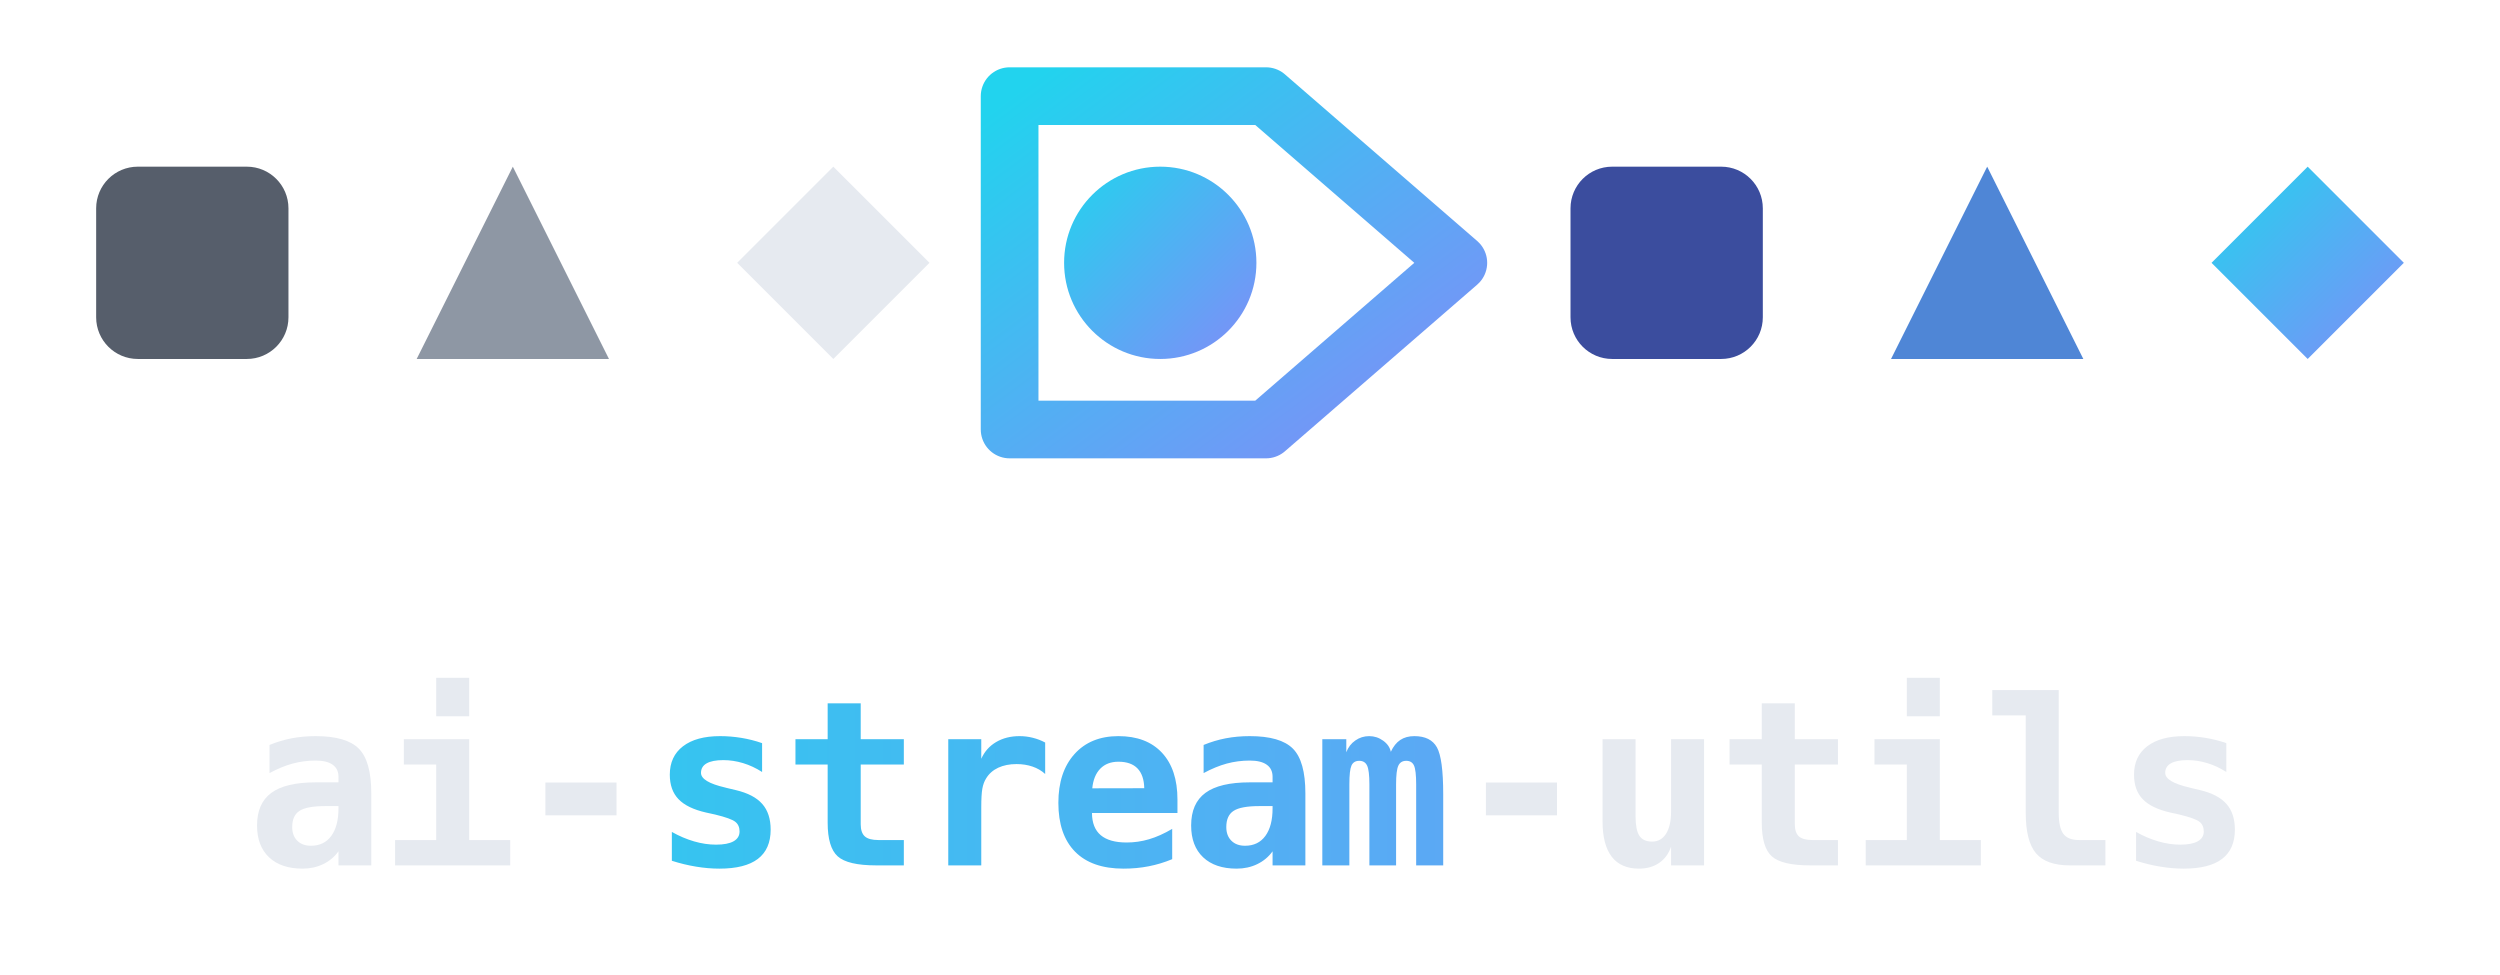
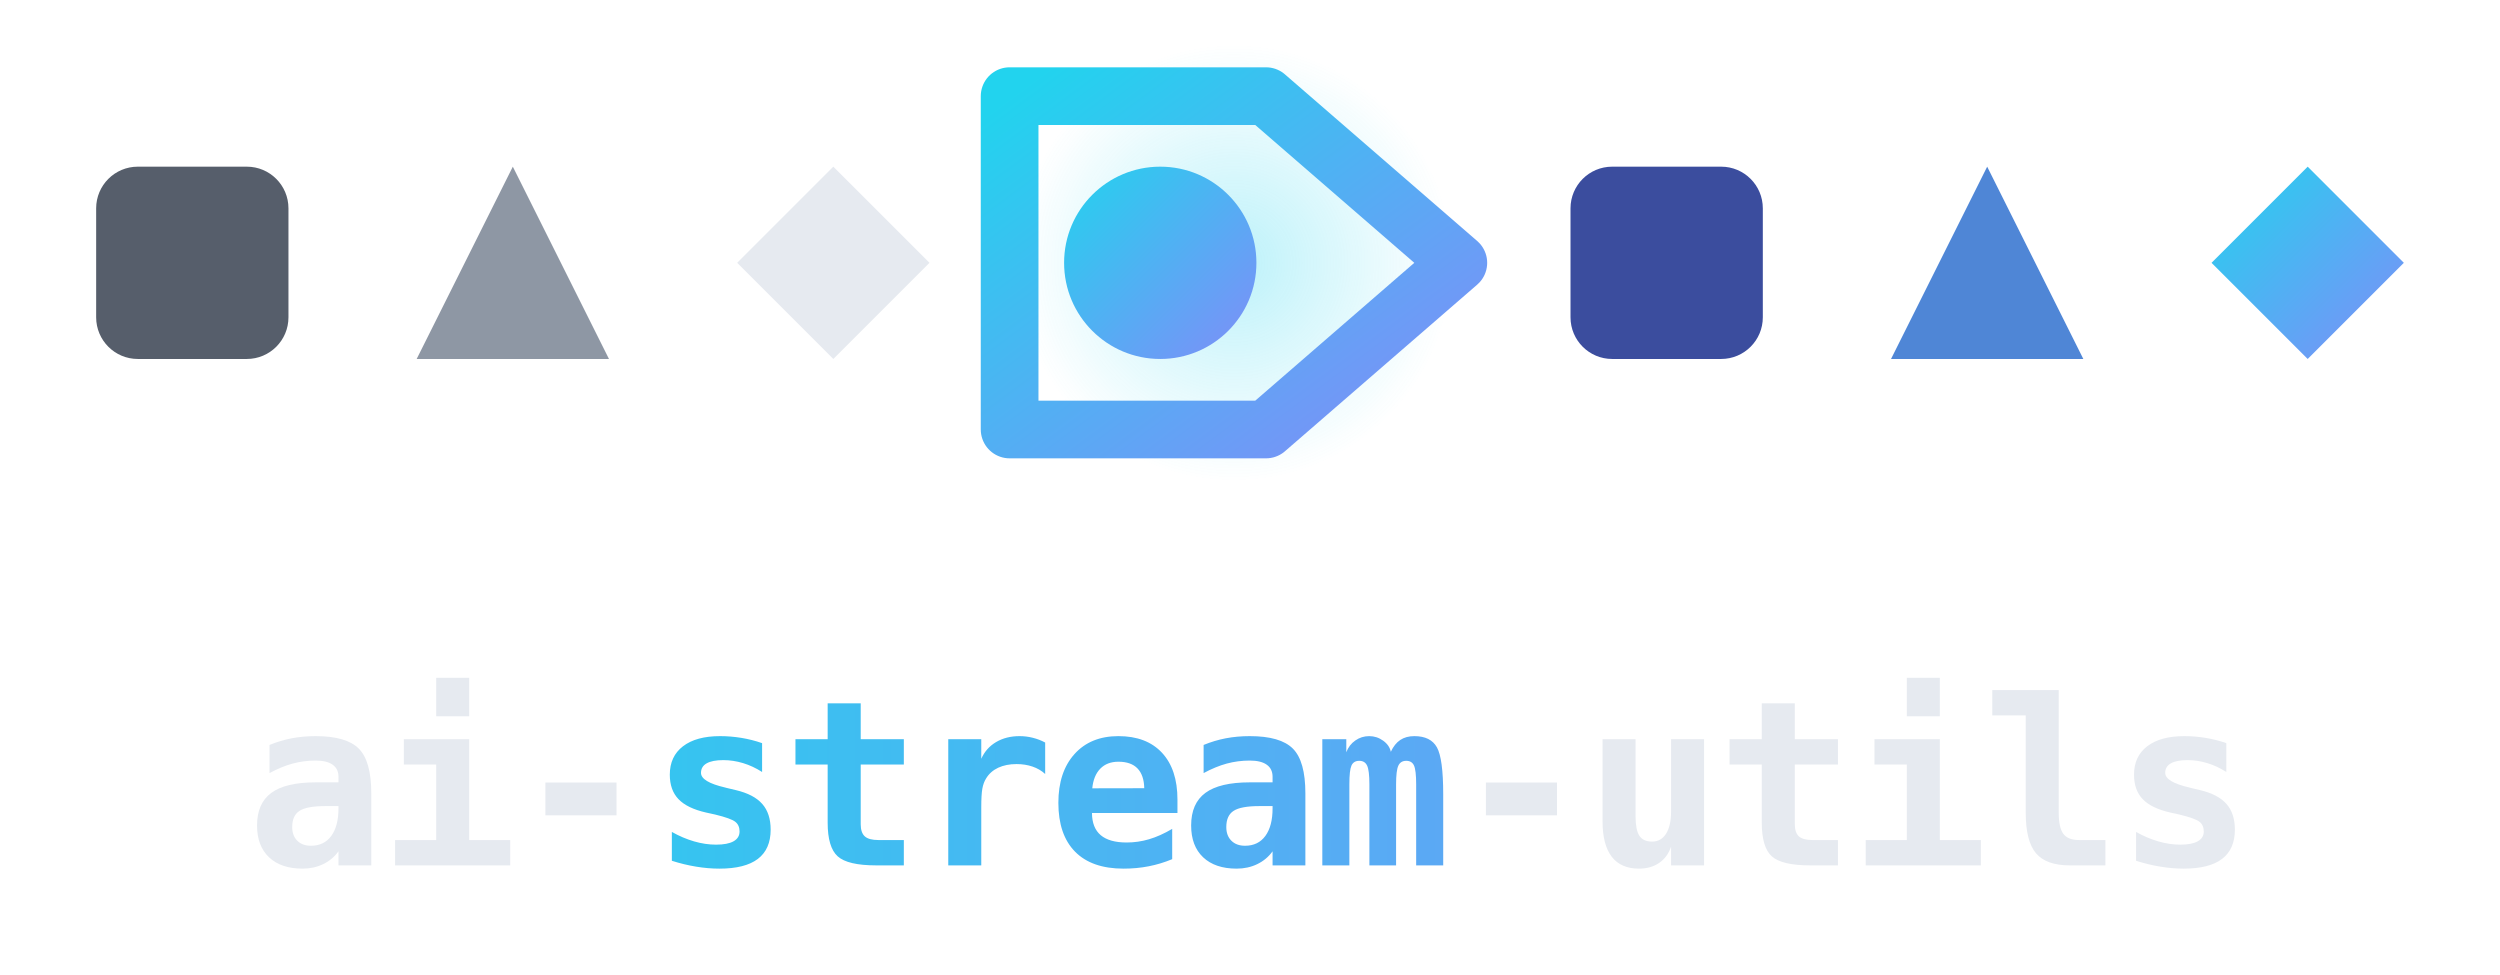
<svg xmlns="http://www.w3.org/2000/svg" width="780" height="304" viewBox="0 0 780 304">
  <defs>
    <linearGradient id="accA" x1="0" y1="0" x2="1" y2="1">
      <stop offset="0" stop-color="#22d3ee" />
      <stop offset="1" stop-color="#818cf8" />
    </linearGradient>
    <linearGradient id="accText" x1="0" y1="0" x2="1" y2="0">
      <stop offset="0" stop-color="#22d3ee" />
      <stop offset="1" stop-color="#818cf8" />
    </linearGradient>
+     <radialGradient id="halo" cx="0.5" cy="0.5" r="0.5">
+       <stop offset="0" stop-color="#22d3ee" stop-opacity="0.30" />
+       <stop offset="1" stop-color="#22d3ee" stop-opacity="0" />
+     </radialGradient>
  </defs>
  <rect x="30" y="52" width="60" height="60" rx="13" fill="#565e6b" />
  <polygon points="160,52 190,112 130,112" fill="#8e97a4" />
  <polygon points="260,52 290,82 260,112 230,82" fill="#e6eaf0" />
+   <circle cx="385" cy="82" r="68" fill="url(#halo)" />
  <path d="M315 30 L395 30 L455 82 L395 134 L315 134 Z" fill="none" stroke="url(#accA)" stroke-width="18" stroke-linejoin="round" />
  <circle cx="362" cy="82" r="30" fill="url(#accA)" />
  <rect x="490" y="52" width="60" height="60" rx="13" fill="#3b4d9e" />
  <polygon points="620,52 650,112 590,112" fill="#4f86d6" />
  <polygon points="720,52 750,82 720,112 690,82" fill="url(#accA)" />
  <text x="390" y="270" text-anchor="middle" font-family="'JetBrains Mono', monospace" font-weight="700" font-size="72" letter-spacing="-2" fill="#e6eaf0">ai-<tspan fill="url(#accText)">stream</tspan>-utils</text>
</svg>
